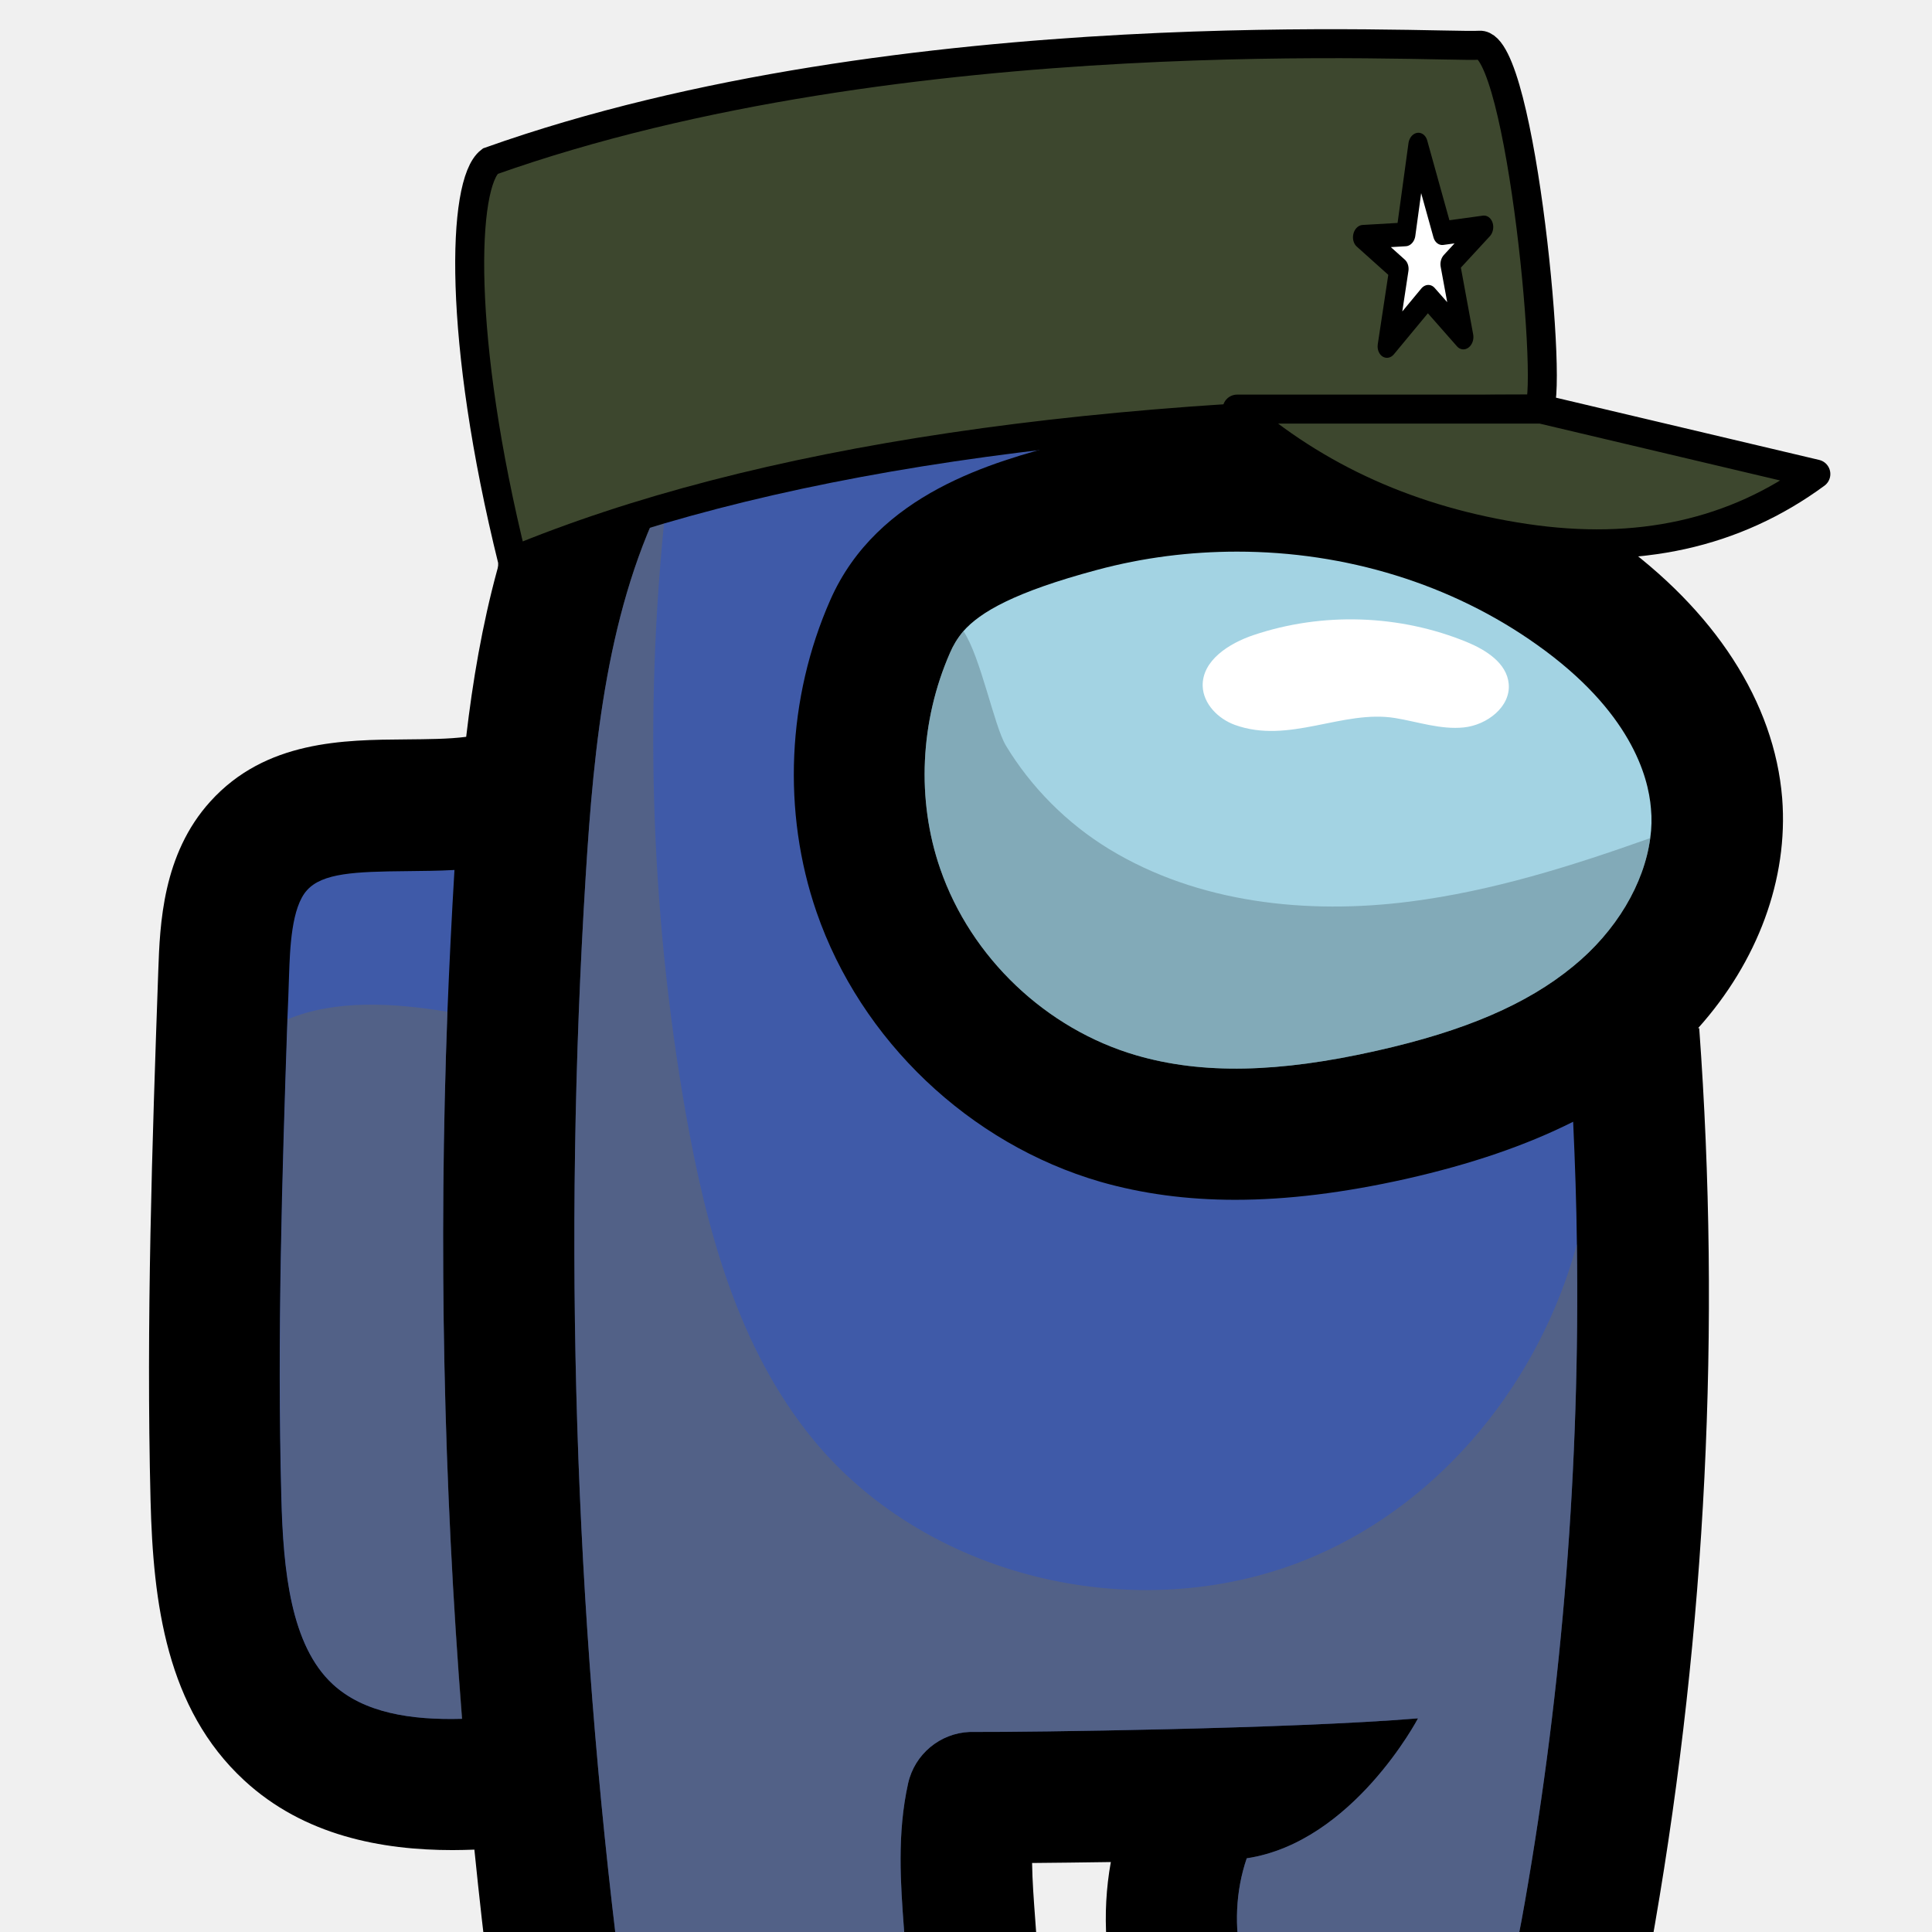
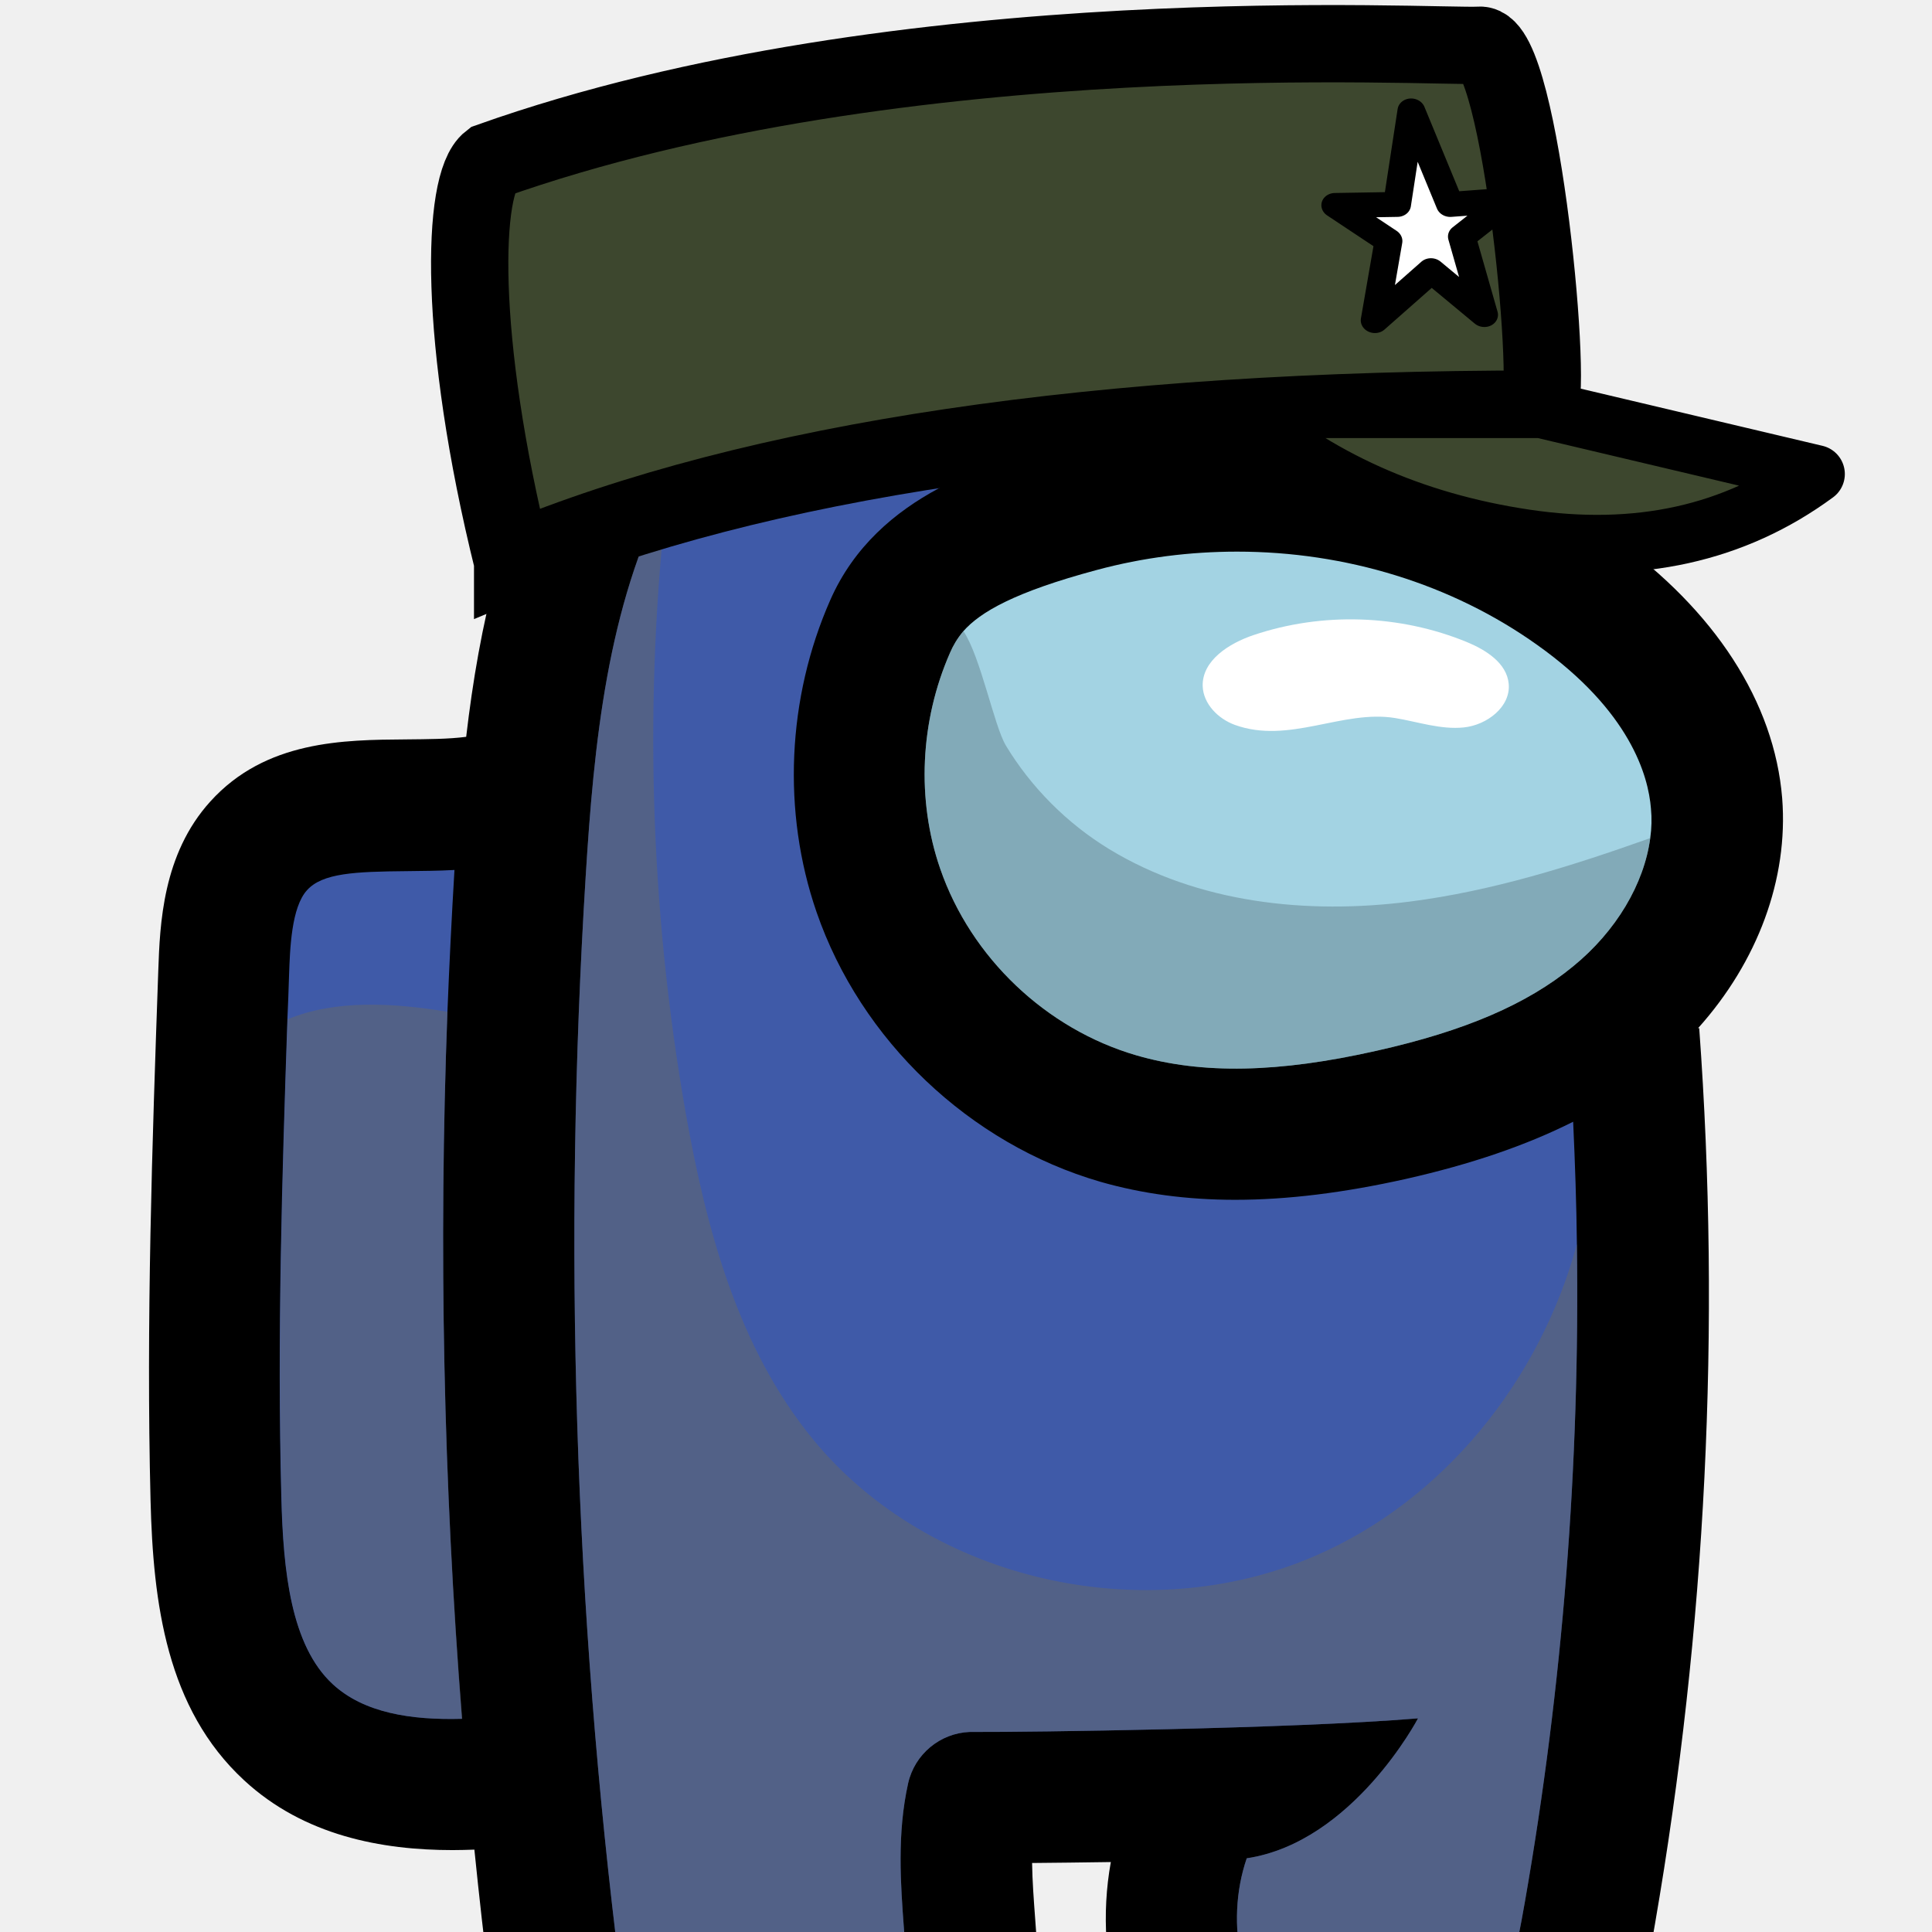
- <svg xmlns="http://www.w3.org/2000/svg" id="amogus" viewBox="0 0 1000 1000" shape-rendering="geometricPrecision" text-rendering="geometricPrecision" project-id="b1e4c96a4fde4636b41a6c1fa5d5c9ec" export-id="05f8e5b2220040ff8c951b5b423b4927" cached="false" width="1000" height="1000">
+ <svg xmlns="http://www.w3.org/2000/svg" id="amogus" viewBox="0 0 1000 1000" shape-rendering="geometricPrecision" text-rendering="geometricPrecision" project-id="b1e4c96a4fde4636b41a6c1fa5d5c9ec" export-id="b6555ce687f04b139b2ae6c3783f6cfa" cached="false" width="1000" height="1000">
  <g id="amogus-u-amogus" transform="matrix(1.212882 0 0 1.213369-105.9519 43.09009)">
    <path id="amogus-u-outline" d="M812,403.1c25.4-28.3,38.6-63.6,35.9-98.1-3.3-40.9-28.7-80.2-71.7-110.9v0c-5.4-3.8-10.9-7.4-16.5-10.8-5.1-21.3-16-40.4-25.5-54-14.9-21.3-33.9-39.9-52-51.3-33-20.6-69.6-31-101.2-39.2-17.7-4.6-32.5-3.5-45.6-2.7-8.9.6-16.6,1.1-24.8-.1-36.1-5.2-73.4,3.1-108,24.2-30.6,18.6-57.4,46.6-75.5,78.8-24.6,43.7-35.3,92.7-40.8,139.8-7.7,1-16.5,1-25.6,1.1-26.7.2-60,.4-83.6,26.5-20.4,22.5-21.5,52.4-22.2,72.2-2.6,73.8-5.2,150.2-3.3,225.8c1.1,44,6.8,88.9,39.9,119.5c25.6,23.7,58.9,29.8,89,29.8c3.1,0,6.2-.1,9.3-.2c2,19.7,4.2,39.4,6.7,59.1c3.2,25.2,7.1,49.6,20.6,71.8c19.7,32.5,57.4,52.4,96.1,52.4c6.7,0,13.4-.6,20.1-1.8c45.8-8.4,83.5-44.6,93.9-90c4.9-21.7,3.3-43.2,1.9-62.2-.6-8.1-1.2-16.1-1.3-23.6c9.7-.1,21.2-.2,33.6-.4-8,44.4,6.6,91.7,40,120.6c20.3,17.5,47.3,27.1,75.3,27.1c3.8,0,7.6-.2,11.4-.5c30.5-2.8,57.1-16.6,74.8-38.7c19.5-24.4,25.9-53.9,30.7-82c21.8-126.1,28.2-254.7,18.9-382.2h-.5Z" />
    <path id="amogus-u-color" d="M760.3,495.2c-.2-17.4-.8-34.8-1.6-52.2-20.1,10.1-43.5,18.1-71.4,24.4-26.4,5.9-50.5,8.9-72.8,8.9-20.7,0-39.8-2.6-57.6-7.7-55.8-16.2-102.2-60.3-121.1-115.1-14.7-42.6-12.6-91.2,5.9-133.1c20.1-45.6,69.8-58.9,99.6-66.8c46-12.3,94.2-12.7,139.3-2.2-8.9-10.7-18.9-20-28.1-25.8-26.2-16.4-57.9-25.3-85.5-32.4-8.9-2.3-17.3-1.7-27.9-1s-22.5,1.5-36.6-.5c-53.6-7.8-103.2,33.5-126.6,75-1.2,2.2-2.4,4.3-3.5,6.6-25.9,49.7-31.6,108.7-35.1,165-9.7,155.5-4.8,312.8,14.7,467.4c2.5,19.6,5.1,36.9,12.9,49.8c11,18.1,36,28.7,58.2,24.6c23.3-4.3,44.1-24.2,49.4-47.4c3.1-13.5,1.9-29.1.6-45.6-1.4-18.9-3-40.3,1.8-61.9c2.8-12.4,13.6-21.4,26.3-21.9h.9c.4,0,.7,0,1.1,0c22.6.1,134.9-1.3,189.3-5.8c0,0-27.8,52.9-73.1,59.7-9.6,28-2.3,62,18.4,79.9c11.4,9.8,28.2,14.8,44.9,13.2c15-1.4,28.2-7.9,36.1-17.9c11.2-14.1,15.5-34.8,19.3-56.6c16.2-92.6,23.5-186.7,22.2-280.6ZM278.3,396c.8-20.2,1.8-40.3,3-60.4-7,.4-13.8.4-20.4.5-22,.2-35.9.8-42.5,8.1-6.7,7.3-7.3,24.9-7.7,36.5-.2,6.2-.4,12.4-.7,18.6-2.3,67.2-4.4,136.2-2.6,203.8.8,31.7,4.1,63.3,21.9,79.8c13.3,12.3,33.4,15.4,55.2,14.8-7.9-100.3-10-201.2-6.2-301.7Z" fill="#3f5aa8" />
    <path id="amogus-s-path1" d="M791.6,322c-2.6,19.5-14.5,39.7-32.9,54.7-19.7,16.2-46.3,27.6-83.8,36-42,9.5-74.6,10.1-102.5,2-38.6-11.2-70.7-41.7-83.8-79.6-10.2-29.4-8.6-63.1,4.2-92.2c1.3-3,3-6,5.7-9.2c7.1-8,21.5-16.6,57-26.1c19.7-5.3,39.8-7.8,59.8-7.8c46.2,0,91.5,13.7,128.2,39.9c39.5,28.1,47.3,55.7,48.4,69.7.4,4.1.3,8.4-.3,12.6Z" fill="#a3d3e3" />
    <path id="amogus-u-shadow" d="M284.6,697.7c-21.8.6-41.9-2.5-55.2-14.8-17.9-16.5-21.1-48.1-21.9-79.8-1.8-67.6.3-136.6,2.6-203.8c20.2-8.4,44.8-7.1,68.2-3.2-3.8,100.4-1.7,201.3,6.3,301.6ZM760.3,495.2c-15.7,57.9-56.6,109.2-111.7,133-72.2,31.3-164.3,11.1-214.2-49.6-32-38.9-45.6-89.6-54.4-139.2-15.4-87.7-18-177.7-7.7-266.1-25.8,49.7-31.5,108.7-35,165-9.7,155.5-4.8,312.8,14.7,467.4c2.5,19.6,5.1,36.9,12.9,49.8c11,18.1,36,28.7,58.2,24.6c23.3-4.3,44.1-24.2,49.4-47.4c3.1-13.5,1.9-29.1.6-45.6-1.4-18.9-3-40.3,1.8-61.9c2.8-12.4,13.6-21.4,26.3-21.9h.9c.4,0,.7,0,1.1,0c22.6.1,134.9-1.3,189.3-5.8c0,0-27.8,52.9-73.1,59.7-9.6,28-2.3,62,18.4,79.9c11.4,9.8,28.2,14.8,44.9,13.2c15-1.4,28.2-7.9,36.1-17.9c11.2-14.1,15.5-34.8,19.3-56.6c16.2-92.6,23.5-186.7,22.2-280.6Z" opacity="0.5" fill="#666766" />
    <path id="amogus-s-path2" d="M791.6,322c-2.6,19.5-14.5,39.7-32.9,54.7-19.7,16.2-46.3,27.6-83.8,36-42,9.5-74.6,10.1-102.5,2-38.6-11.2-70.7-41.7-83.8-79.6-10.2-29.4-8.6-63.1,4.2-92.2c1.3-3,3-6,5.7-9.2c7.4,11.1,13,40.2,18.1,48.8c10.8,17.9,26.2,33.3,44.1,44.2c37.8,23,84.3,28,128.2,22.4c35.3-4.5,69.3-15.2,102.7-27.1Z" opacity="0.45" fill="#5b7882" />
    <path id="amogus-s-path3" d="M614.3,273.7c-7.1-2.6-13.4-8.9-13.7-16.5-.3-11,11.3-18.3,21.7-21.8c29.4-9.9,62.4-8.8,91.1,3c8.2,3.4,17,9,17.8,17.8.9,9.8-9.3,17.6-19.2,18.6-9.8,1-19.5-2.4-29.2-4-22.5-3.7-45.3,11.3-68.5,2.9Z" fill="#fff" />
  </g>
  <g id="amogus-u-cap" transform="translate(.000001 0.000001)">
-     <path id="amogus-u-body" d="M265.341,290.473Q454.898,211.748,795.826,211.748c9.162-0-8.369-189.767-29.958-188.343s-298.005-16.075-512.2,60.057c-14.555,11.279-16.99,91.424,11.673,207.01Z" transform="translate(0 0.000001)" fill="#3d472e" stroke="#000" stroke-width="15" />
-     <path id="amogus-u-front" d="M640.334,211.748l157.432-0l142.117,33.61q-63.067,46.351-150.607,33.246t-148.942-66.857Z" transform="translate(0 0.000003)" fill="#3d472e" stroke="#000" stroke-width="15" stroke-linejoin="round" />
-     <path id="amogus-u-star" d="M722.562,170.904l2.286-32.424-20.243-12.15l22.098-2.728l1.991-37.925l16.947,35.963l20.82-3.947-15.479,16.438l10.559,30.26-20.393-15.566-18.585,22.08Z" transform="matrix(.99565 0.093173-.115 1.228884 18.2975-98.30159)" fill="#fff" stroke="#000" stroke-width="10" stroke-linecap="round" stroke-linejoin="round" />
+     <path id="amogus-u-body" d="M265.341,290.473Q454.898,211.748,795.826,211.748c9.162-0-8.369-189.767-29.958-188.343s-298.005-16.075-512.2,60.057c-14.555,11.279-16.99,91.424,11.673,207.01Z" transform="translate(0 0.000001)" fill="#3d472e" stroke="#000" stroke-width="40" />
+     <path id="amogus-u-front" d="M640.334,211.748l157.432-0l142.117,33.61q-63.067,46.351-150.607,33.246t-148.942-66.857Z" transform="translate(0 0.000003)" fill="#3d472e" stroke="#000" stroke-width="30" stroke-linejoin="round" />
+     <path id="amogus-u-star" d="M722.562,170.904l2.286-32.424-20.243-12.15l22.098-2.728l1.991-37.925l16.947,35.963l20.82-3.947-15.479,16.438l10.559,30.26-20.393-15.566-18.585,22.08Z" transform="matrix(1.433198 0.134119-.120057 1.282924-303.5412-150.2293)" fill="#fff" stroke="#000" stroke-width="10" stroke-linecap="round" stroke-linejoin="round" />
  </g>
</svg>
